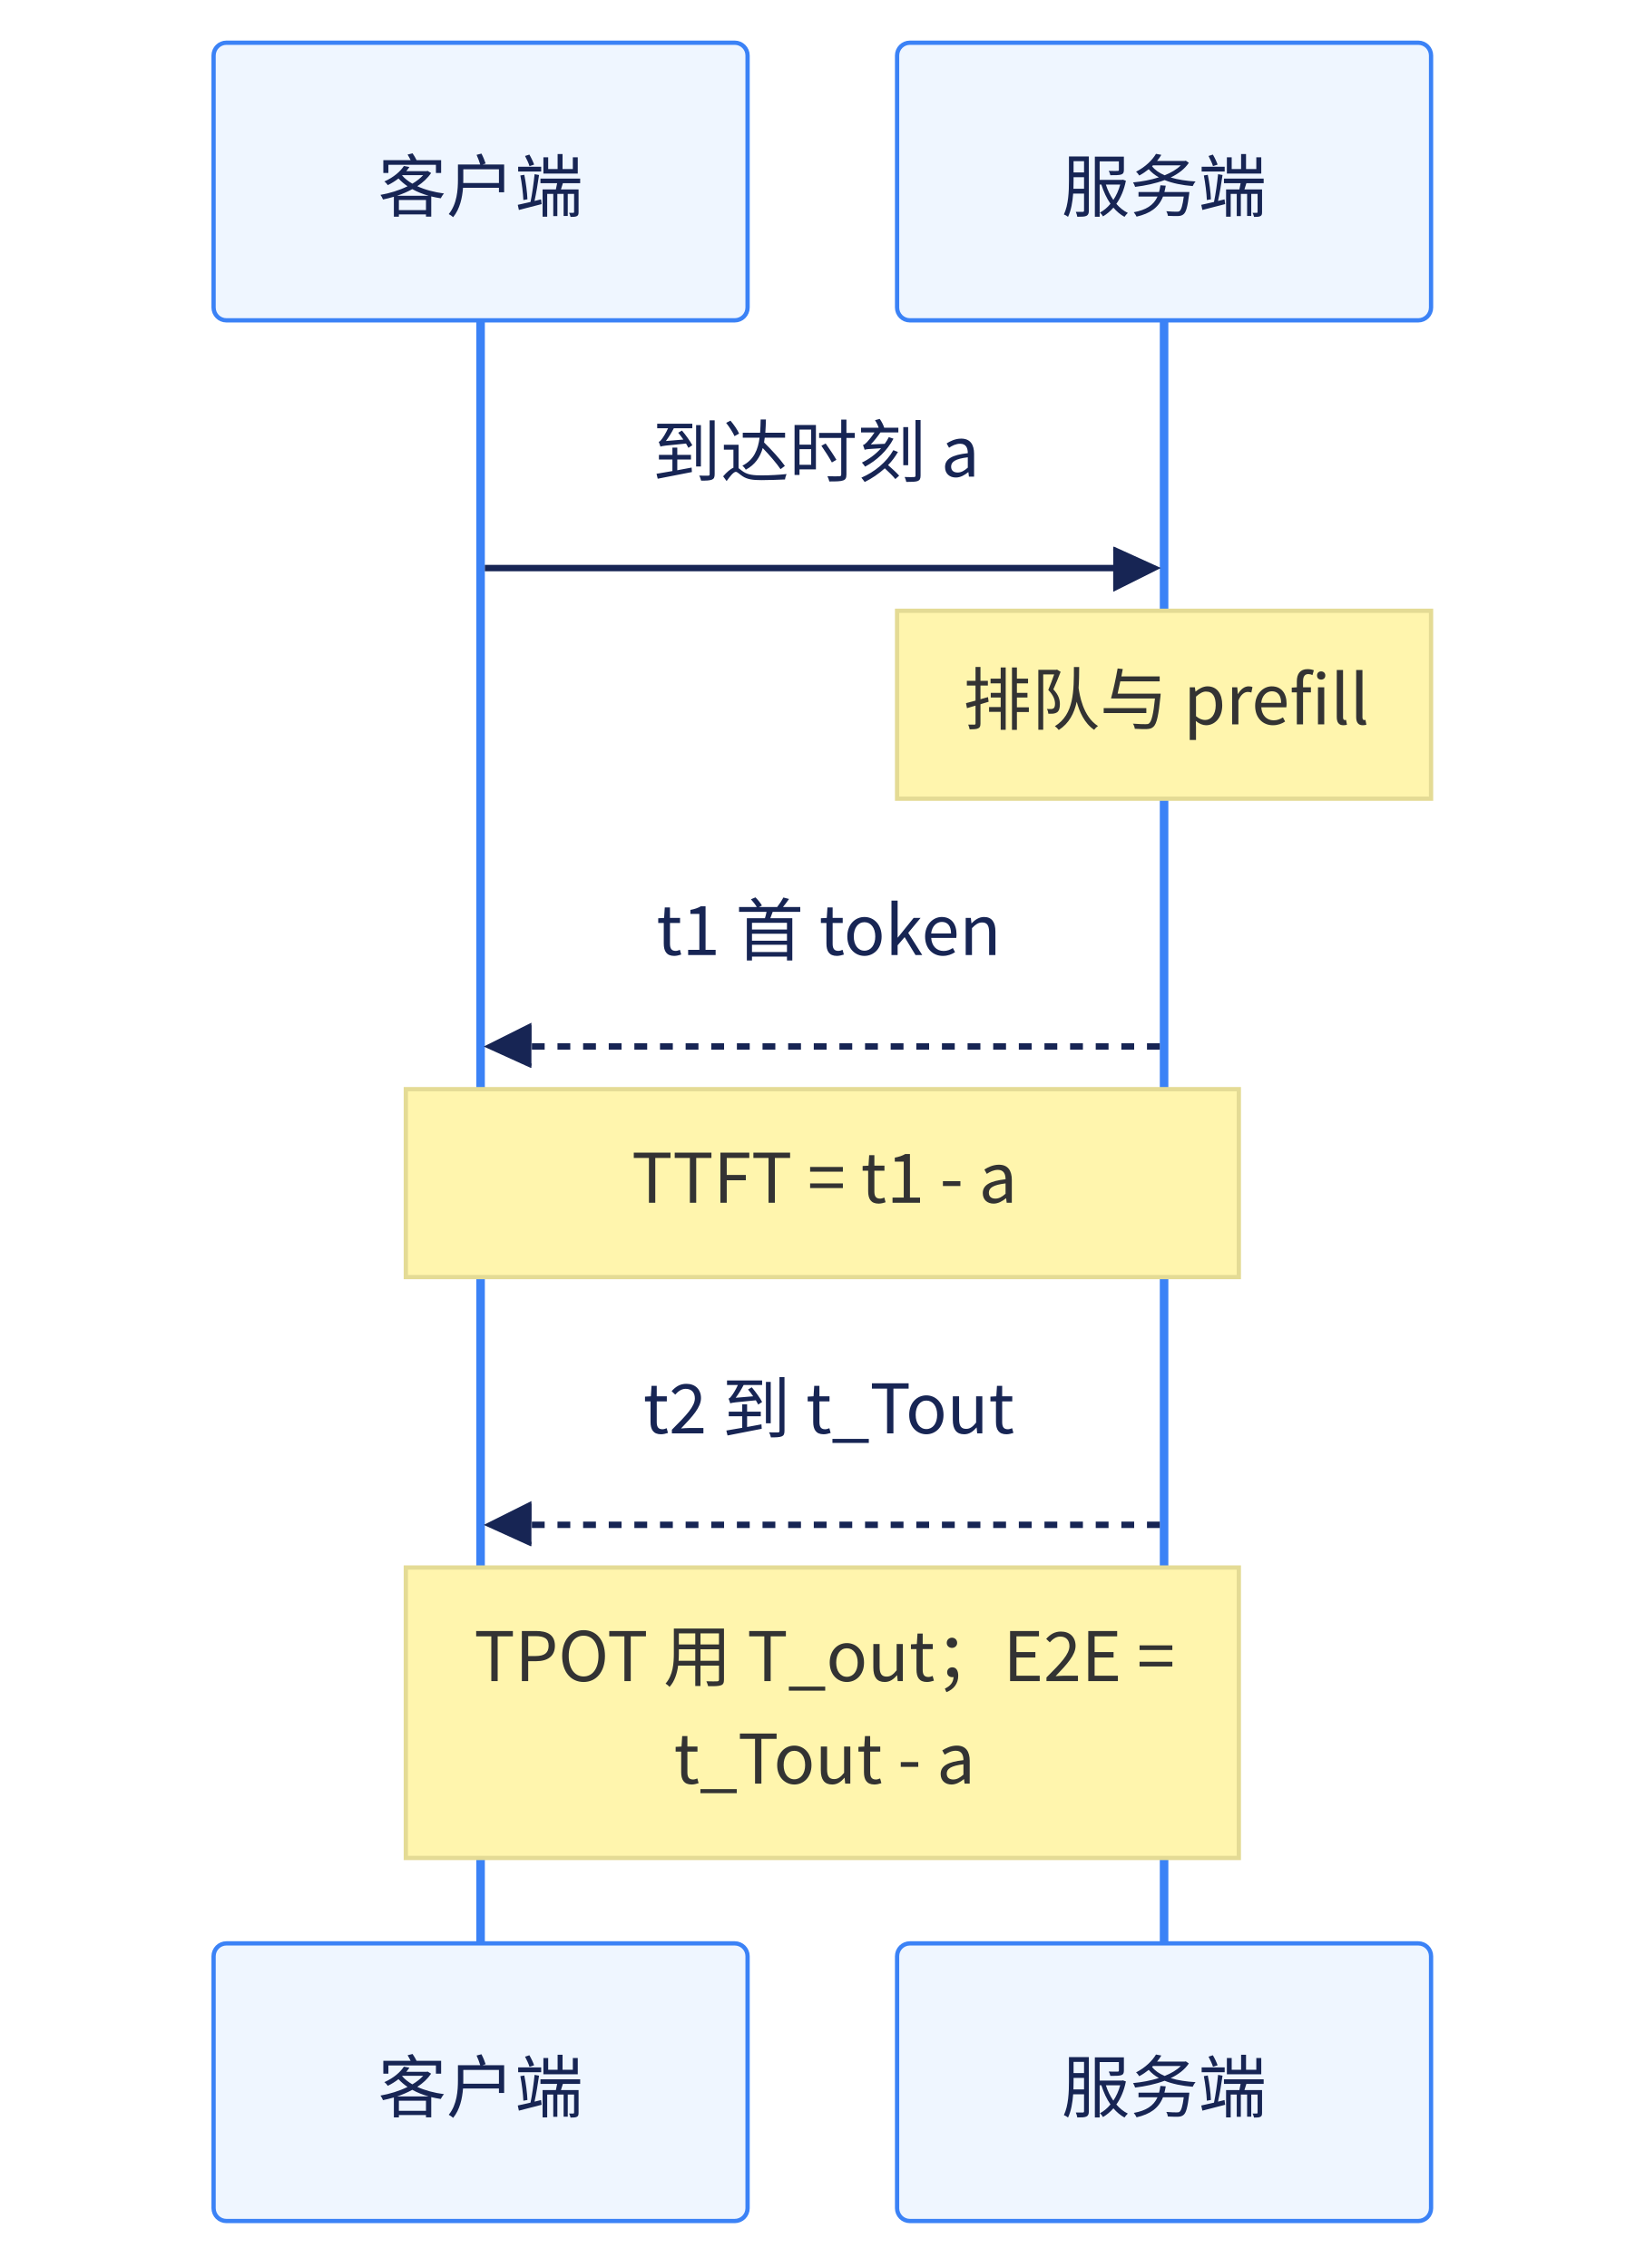
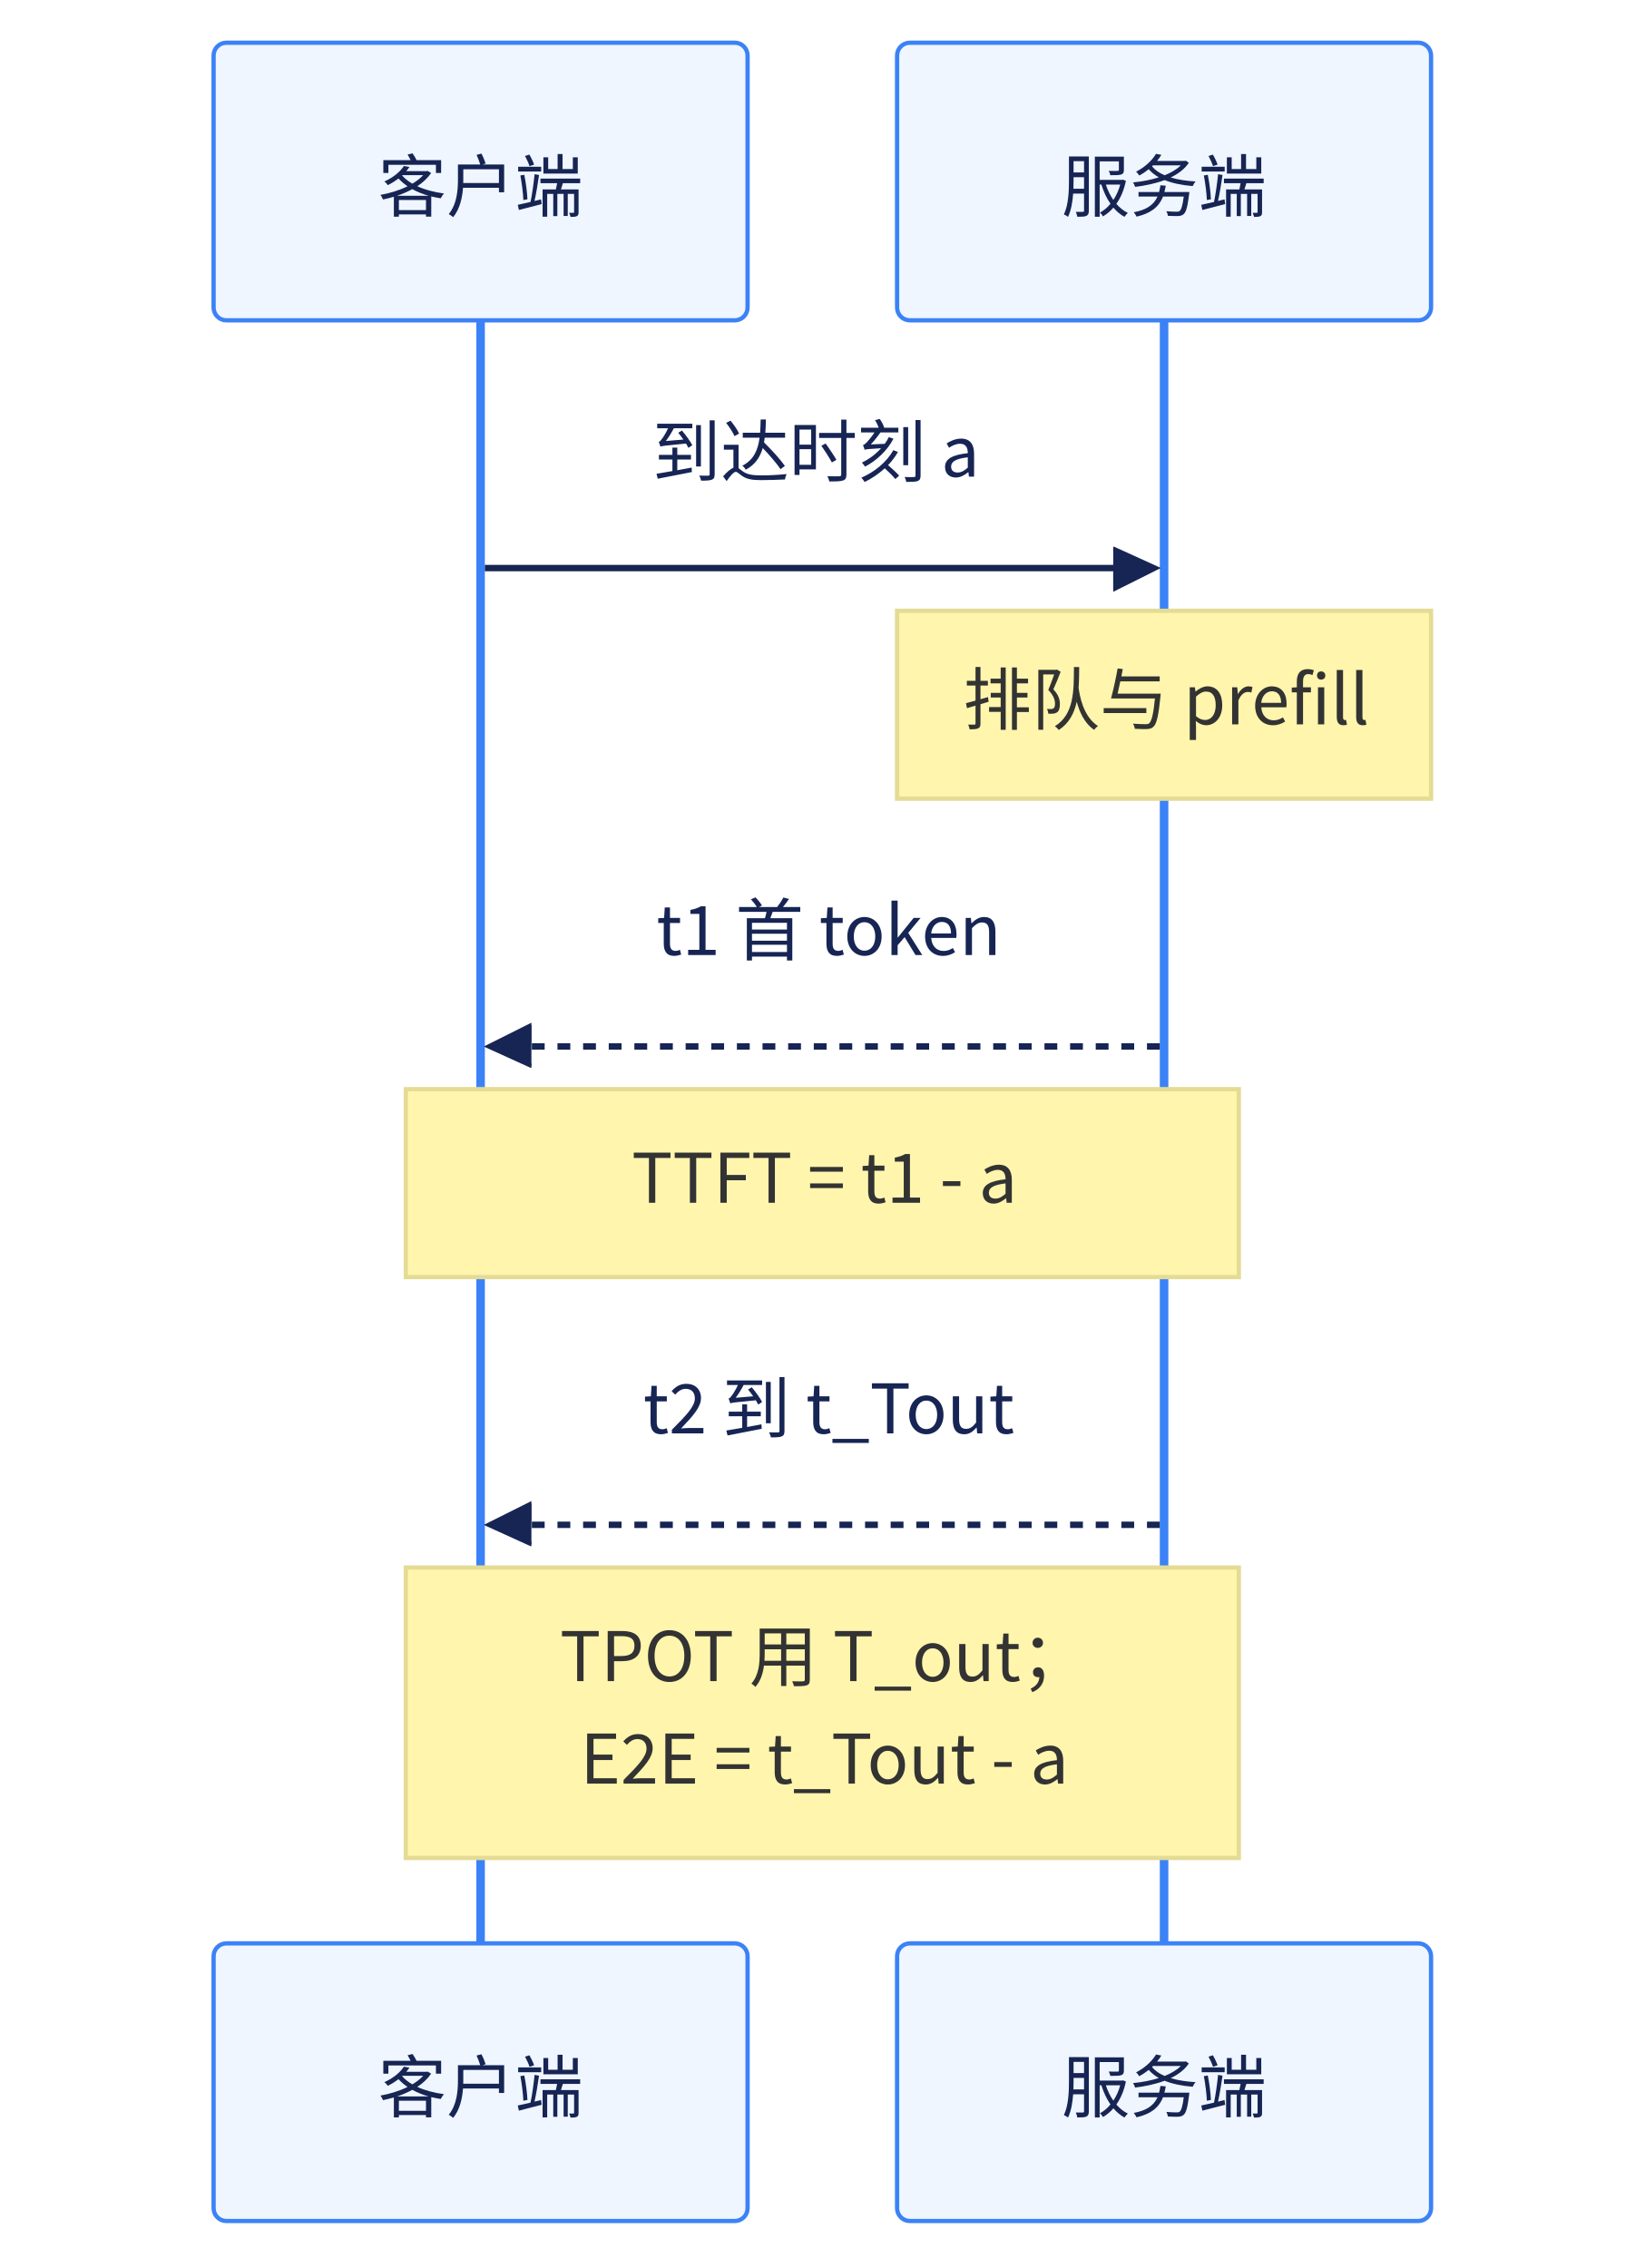
<svg xmlns="http://www.w3.org/2000/svg" id="my-svg" viewBox="-50 -10 385 531" role="graphics-document document" aria-roledescription="sequence" aria-describedby="chart-desc-my-svg" aria-labelledby="chart-title-my-svg" width="385" height="531">
  <g>
    <rect x="160" y="445" fill="#eaeaea" stroke="#666" width="125" height="65" name="Sv" rx="3" ry="3" class="actor actor-bottom" />
    <text x="222.5" y="477.5" dominant-baseline="central" alignment-baseline="central" class="actor actor-box" style="text-anchor: middle; font-size: 16px; font-weight: 400; font-family: &quot;PingFang SC&quot;, &quot;Noto Sans CJK SC&quot;, &quot;Microsoft YaHei&quot;, sans-serif;">
      <tspan x="222.5" dy="0">服务端</tspan>
    </text>
  </g>
  <g>
    <rect x="0" y="445" fill="#eaeaea" stroke="#666" width="125" height="65" name="Cl" rx="3" ry="3" class="actor actor-bottom" />
    <text x="62.5" y="477.5" dominant-baseline="central" alignment-baseline="central" class="actor actor-box" style="text-anchor: middle; font-size: 16px; font-weight: 400; font-family: &quot;PingFang SC&quot;, &quot;Noto Sans CJK SC&quot;, &quot;Microsoft YaHei&quot;, sans-serif;">
      <tspan x="62.5" dy="0">客户端</tspan>
    </text>
  </g>
  <g>
    <line id="actor1" x1="222.5" y1="65" x2="222.5" y2="445" class="actor-line 200" stroke-width="0.5px" stroke="#999" name="Sv" data-et="life-line" data-id="Sv" />
    <g id="root-1" data-et="participant" data-type="participant" data-id="Sv">
      <rect x="160" y="0" fill="#eaeaea" stroke="#666" width="125" height="65" name="Sv" rx="3" ry="3" class="actor actor-top" />
      <text x="222.5" y="32.5" dominant-baseline="central" alignment-baseline="central" class="actor actor-box" style="text-anchor: middle; font-size: 16px; font-weight: 400; font-family: &quot;PingFang SC&quot;, &quot;Noto Sans CJK SC&quot;, &quot;Microsoft YaHei&quot;, sans-serif;">
        <tspan x="222.5" dy="0">服务端</tspan>
      </text>
    </g>
  </g>
  <g>
    <line id="actor0" x1="62.5" y1="65" x2="62.5" y2="445" class="actor-line 200" stroke-width="0.5px" stroke="#999" name="Cl" data-et="life-line" data-id="Cl" />
    <g id="root-0" data-et="participant" data-type="participant" data-id="Cl">
      <rect x="0" y="0" fill="#eaeaea" stroke="#666" width="125" height="65" name="Cl" rx="3" ry="3" class="actor actor-top" />
      <text x="62.5" y="32.5" dominant-baseline="central" alignment-baseline="central" class="actor actor-box" style="text-anchor: middle; font-size: 16px; font-weight: 400; font-family: &quot;PingFang SC&quot;, &quot;Noto Sans CJK SC&quot;, &quot;Microsoft YaHei&quot;, sans-serif;">
        <tspan x="62.5" dy="0">客户端</tspan>
      </text>
    </g>
  </g>
  <style>#my-svg{font-family:"PingFang SC","Noto Sans CJK SC","Microsoft YaHei",sans-serif;font-size:18px;fill:#172554;}@keyframes edge-animation-frame{from{stroke-dashoffset:0;}}@keyframes dash{to{stroke-dashoffset:0;}}#my-svg .edge-animation-slow{stroke-dasharray:9,5!important;stroke-dashoffset:900;animation:dash 50s linear infinite;stroke-linecap:round;}#my-svg .edge-animation-fast{stroke-dasharray:9,5!important;stroke-dashoffset:900;animation:dash 20s linear infinite;stroke-linecap:round;}#my-svg .error-icon{fill:#fff7ed;}#my-svg .error-text{fill:#000812;stroke:#000812;}#my-svg .edge-thickness-normal{stroke-width:1px;}#my-svg .edge-thickness-thick{stroke-width:3.5px;}#my-svg .edge-pattern-solid{stroke-dasharray:0;}#my-svg .edge-thickness-invisible{stroke-width:0;fill:none;}#my-svg .edge-pattern-dashed{stroke-dasharray:3;}#my-svg .edge-pattern-dotted{stroke-dasharray:2;}#my-svg .marker{fill:#475569;stroke:#475569;}#my-svg .marker.cross{stroke:#475569;}#my-svg svg{font-family:"PingFang SC","Noto Sans CJK SC","Microsoft YaHei",sans-serif;font-size:18px;}#my-svg p{margin:0;}#my-svg .actor{stroke:#3b82f6;fill:#eff6ff;stroke-width:1;}#my-svg rect.actor.outer-path[data-look="neo"]{filter:drop-shadow( 1px 2px 2px rgba(185,185,185,1));}#my-svg rect.note[data-look="neo"]{stroke:hsl(52.683, 60%, 73.922%);fill:#fff5ad;filter:drop-shadow( 1px 2px 2px rgba(185,185,185,1));}#my-svg text.actor&gt;tspan{fill:#172554;stroke:none;}#my-svg .actor-line{stroke:#3b82f6;}#my-svg .innerArc{stroke-width:1.5;stroke-dasharray:none;}#my-svg .messageLine0{stroke-width:1.5;stroke-dasharray:none;stroke:#172554;}#my-svg .messageLine1{stroke-width:1.5;stroke-dasharray:2,2;stroke:#172554;}#my-svg [id$="-arrowhead"] path{fill:#172554;stroke:#172554;}#my-svg .sequenceNumber{fill:#b8aa96;}#my-svg [id$="-sequencenumber"]{fill:#172554;}#my-svg [id$="-crosshead"] path{fill:#172554;stroke:#172554;}#my-svg .messageText{fill:#172554;stroke:none;}#my-svg .labelBox{stroke:#3b82f6;fill:#eff6ff;filter:none;}#my-svg .labelText,#my-svg .labelText&gt;tspan{fill:#172554;stroke:none;}#my-svg .loopText,#my-svg .loopText&gt;tspan{fill:#172554;stroke:none;}#my-svg .sectionTitle,#my-svg .sectionTitle&gt;tspan{fill:#172554;stroke:none;}#my-svg .loopLine{stroke-width:2px;stroke-dasharray:2,2;stroke:#3b82f6;fill:#3b82f6;}#my-svg .note{stroke:hsl(52.683, 60%, 73.922%);fill:#fff5ad;}#my-svg .noteText,#my-svg .noteText&gt;tspan{fill:#333;stroke:none;font-weight:normal;}#my-svg .activation0{fill:#ecfdf5;stroke:hsl(151.765, 80.952%, 85.882%);}#my-svg .activation1{fill:#ecfdf5;stroke:hsl(151.765, 80.952%, 85.882%);}#my-svg .activation2{fill:#ecfdf5;stroke:hsl(151.765, 80.952%, 85.882%);}#my-svg .actorPopupMenu{position:absolute;}#my-svg .actorPopupMenuPanel{position:absolute;fill:#eff6ff;box-shadow:0px 8px 16px 0px rgba(0,0,0,0.2);filter:drop-shadow(3px 5px 2px rgb(0 0 0 / 0.4));}#my-svg .actor-man circle,#my-svg line{fill:#eff6ff;stroke-width:2px;}#my-svg g rect.rect{filter:drop-shadow( 1px 2px 2px rgba(185,185,185,1));stroke:#3b82f6;}#my-svg .node .neo-node{stroke:#3b82f6;}#my-svg [data-look="neo"].node rect,#my-svg [data-look="neo"].cluster rect,#my-svg [data-look="neo"].node polygon{stroke:url(#my-svg-gradient);filter:drop-shadow( 1px 2px 2px rgba(185,185,185,1));}#my-svg [data-look="neo"].swimlane.cluster rect{filter:none;}#my-svg [data-look="neo"].node path{stroke:url(#my-svg-gradient);stroke-width:1px;}#my-svg [data-look="neo"].node .outer-path{filter:drop-shadow( 1px 2px 2px rgba(185,185,185,1));}#my-svg [data-look="neo"].node .neo-line path{stroke:#3b82f6;filter:none;}#my-svg [data-look="neo"].node circle{stroke:url(#my-svg-gradient);filter:drop-shadow( 1px 2px 2px rgba(185,185,185,1));}#my-svg [data-look="neo"].node circle .state-start{fill:#000000;}#my-svg [data-look="neo"].icon-shape .icon{fill:url(#my-svg-gradient);filter:drop-shadow( 1px 2px 2px rgba(185,185,185,1));}#my-svg [data-look="neo"].icon-shape .icon-neo path{stroke:url(#my-svg-gradient);filter:drop-shadow( 1px 2px 2px rgba(185,185,185,1));}#my-svg :root{--mermaid-font-family:"PingFang SC","Noto Sans CJK SC","Microsoft YaHei",sans-serif;}</style>
  <g />
  <defs>
    <symbol id="my-svg-computer" width="24" height="24">
      <path transform="scale(.5)" d="M2 2v13h20v-13h-20zm18 11h-16v-9h16v9zm-10.228 6l.466-1h3.524l.467 1h-4.457zm14.228 3h-24l2-6h2.104l-1.33 4h18.45l-1.297-4h2.073l2 6zm-5-10h-14v-7h14v7z" />
    </symbol>
  </defs>
  <defs>
    <symbol id="my-svg-database" fill-rule="evenodd" clip-rule="evenodd">
      <path transform="scale(.5)" d="M12.258.001l.256.004.255.005.253.008.251.01.249.012.247.015.246.016.242.019.241.02.239.023.236.024.233.027.231.028.229.031.225.032.223.034.22.036.217.038.214.04.211.041.208.043.205.045.201.046.198.048.194.05.191.051.187.053.183.054.18.056.175.057.172.059.168.06.163.061.16.063.155.064.15.066.074.033.073.033.071.034.07.034.069.035.068.035.067.035.066.035.064.036.064.036.062.036.06.036.06.037.058.037.058.037.055.038.055.038.053.038.052.038.051.039.05.039.048.039.047.039.045.04.044.04.043.04.041.04.04.041.039.041.037.041.036.041.034.041.033.042.032.042.03.042.029.042.027.042.026.043.024.043.023.043.021.043.02.043.018.044.017.043.015.044.013.044.012.044.011.045.009.044.007.045.006.045.004.045.002.045.001.045v17l-.001.045-.002.045-.004.045-.006.045-.007.045-.009.044-.011.045-.012.044-.013.044-.015.044-.017.043-.018.044-.02.043-.021.043-.023.043-.024.043-.026.043-.027.042-.029.042-.03.042-.032.042-.033.042-.034.041-.036.041-.037.041-.039.041-.04.041-.041.04-.043.04-.044.04-.045.04-.047.039-.048.039-.05.039-.051.039-.052.038-.053.038-.055.038-.055.038-.058.037-.058.037-.06.037-.06.036-.062.036-.064.036-.064.036-.066.035-.067.035-.068.035-.069.035-.07.034-.071.034-.073.033-.074.033-.15.066-.155.064-.16.063-.163.061-.168.06-.172.059-.175.057-.18.056-.183.054-.187.053-.191.051-.194.05-.198.048-.201.046-.205.045-.208.043-.211.041-.214.04-.217.038-.22.036-.223.034-.225.032-.229.031-.231.028-.233.027-.236.024-.239.023-.241.02-.242.019-.246.016-.247.015-.249.012-.251.01-.253.008-.255.005-.256.004-.258.001-.258-.001-.256-.004-.255-.005-.253-.008-.251-.01-.249-.012-.247-.015-.245-.016-.243-.019-.241-.02-.238-.023-.236-.024-.234-.027-.231-.028-.228-.031-.226-.032-.223-.034-.22-.036-.217-.038-.214-.04-.211-.041-.208-.043-.204-.045-.201-.046-.198-.048-.195-.05-.19-.051-.187-.053-.184-.054-.179-.056-.176-.057-.172-.059-.167-.06-.164-.061-.159-.063-.155-.064-.151-.066-.074-.033-.072-.033-.072-.034-.07-.034-.069-.035-.068-.035-.067-.035-.066-.035-.064-.036-.063-.036-.062-.036-.061-.036-.06-.037-.058-.037-.057-.037-.056-.038-.055-.038-.053-.038-.052-.038-.051-.039-.049-.039-.049-.039-.046-.039-.046-.04-.044-.04-.043-.04-.041-.04-.04-.041-.039-.041-.037-.041-.036-.041-.034-.041-.033-.042-.032-.042-.03-.042-.029-.042-.027-.042-.026-.043-.024-.043-.023-.043-.021-.043-.02-.043-.018-.044-.017-.043-.015-.044-.013-.044-.012-.044-.011-.045-.009-.044-.007-.045-.006-.045-.004-.045-.002-.045-.001-.045v-17l.001-.045.002-.045.004-.045.006-.045.007-.045.009-.044.011-.045.012-.044.013-.044.015-.044.017-.043.018-.044.02-.043.021-.043.023-.043.024-.043.026-.043.027-.042.029-.042.03-.042.032-.042.033-.042.034-.041.036-.041.037-.041.039-.041.04-.041.041-.04.043-.04.044-.04.046-.04.046-.039.049-.039.049-.039.051-.039.052-.038.053-.038.055-.038.056-.038.057-.037.058-.037.06-.037.061-.036.062-.036.063-.036.064-.036.066-.035.067-.035.068-.035.069-.035.07-.034.072-.034.072-.033.074-.033.151-.066.155-.064.159-.063.164-.061.167-.06.172-.059.176-.057.179-.056.184-.054.187-.053.19-.051.195-.05.198-.048.201-.046.204-.045.208-.043.211-.041.214-.04.217-.038.22-.036.223-.034.226-.032.228-.031.231-.028.234-.027.236-.024.238-.023.241-.02.243-.019.245-.016.247-.015.249-.012.251-.01.253-.008.255-.005.256-.004.258-.001.258.001zm-9.258 20.499v.01l.001.021.003.021.004.022.005.021.006.022.007.022.009.023.01.022.011.023.012.023.013.023.015.023.016.024.017.023.018.024.019.024.021.024.022.025.023.024.024.025.052.049.056.05.061.051.066.051.07.051.075.051.079.052.084.052.088.052.092.052.097.052.102.051.105.052.11.052.114.051.119.051.123.051.127.05.131.05.135.05.139.048.144.049.147.047.152.047.155.047.16.045.163.045.167.043.171.043.176.041.178.041.183.039.187.039.19.037.194.035.197.035.202.033.204.031.209.03.212.029.216.027.219.025.222.024.226.021.23.02.233.018.236.016.24.015.243.012.246.01.249.008.253.005.256.004.259.001.26-.001.257-.004.254-.005.25-.008.247-.011.244-.012.241-.014.237-.016.233-.018.231-.021.226-.021.224-.024.22-.026.216-.027.212-.028.21-.031.205-.031.202-.034.198-.034.194-.036.191-.037.187-.039.183-.04.179-.04.175-.042.172-.043.168-.044.163-.045.16-.046.155-.046.152-.047.148-.048.143-.049.139-.049.136-.05.131-.05.126-.05.123-.051.118-.052.114-.051.11-.052.106-.052.101-.052.096-.052.092-.052.088-.053.083-.051.079-.052.074-.052.07-.051.065-.051.06-.051.056-.05.051-.05.023-.024.023-.025.021-.024.02-.024.019-.024.018-.024.017-.024.015-.023.014-.024.013-.023.012-.023.01-.023.01-.022.008-.022.006-.022.006-.022.004-.022.004-.021.001-.021.001-.021v-4.127l-.077.055-.08.053-.083.054-.085.053-.087.052-.09.052-.093.051-.095.05-.097.05-.1.049-.102.049-.105.048-.106.047-.109.047-.111.046-.114.045-.115.045-.118.044-.12.043-.122.042-.124.042-.126.041-.128.04-.13.04-.132.038-.134.038-.135.037-.138.037-.139.035-.142.035-.143.034-.144.033-.147.032-.148.031-.15.03-.151.03-.153.029-.154.027-.156.027-.158.026-.159.025-.161.024-.162.023-.163.022-.165.021-.166.02-.167.019-.169.018-.169.017-.171.016-.173.015-.173.014-.175.013-.175.012-.177.011-.178.01-.179.008-.179.008-.181.006-.182.005-.182.004-.184.003-.184.002h-.37l-.184-.002-.184-.003-.182-.004-.182-.005-.181-.006-.179-.008-.179-.008-.178-.01-.176-.011-.176-.012-.175-.013-.173-.014-.172-.015-.171-.016-.17-.017-.169-.018-.167-.019-.166-.02-.165-.021-.163-.022-.162-.023-.161-.024-.159-.025-.157-.026-.156-.027-.155-.027-.153-.029-.151-.03-.15-.03-.148-.031-.146-.032-.145-.033-.143-.034-.141-.035-.14-.035-.137-.037-.136-.037-.134-.038-.132-.038-.13-.04-.128-.04-.126-.041-.124-.042-.122-.042-.12-.044-.117-.043-.116-.045-.113-.045-.112-.046-.109-.047-.106-.047-.105-.048-.102-.049-.1-.049-.097-.05-.095-.05-.093-.052-.09-.051-.087-.052-.085-.053-.083-.054-.08-.054-.077-.054v4.127zm0-5.654v.011l.001.021.003.021.004.021.005.022.006.022.007.022.009.022.01.022.011.023.012.023.013.023.015.024.016.023.017.024.018.024.019.024.021.024.022.024.023.025.024.024.052.05.056.05.061.05.066.051.07.051.075.052.079.051.084.052.088.052.092.052.097.052.102.052.105.052.11.051.114.051.119.052.123.05.127.051.131.05.135.049.139.049.144.048.147.048.152.047.155.046.16.045.163.045.167.044.171.042.176.042.178.04.183.04.187.038.19.037.194.036.197.034.202.033.204.032.209.03.212.028.216.027.219.025.222.024.226.022.23.02.233.018.236.016.24.014.243.012.246.01.249.008.253.006.256.003.259.001.26-.001.257-.003.254-.006.25-.008.247-.01.244-.012.241-.015.237-.016.233-.018.231-.02.226-.022.224-.024.22-.025.216-.027.212-.029.21-.03.205-.032.202-.033.198-.035.194-.036.191-.037.187-.039.183-.039.179-.041.175-.042.172-.043.168-.044.163-.045.16-.045.155-.047.152-.047.148-.048.143-.048.139-.05.136-.049.131-.05.126-.051.123-.051.118-.051.114-.052.11-.052.106-.052.101-.052.096-.052.092-.052.088-.052.083-.052.079-.052.074-.051.07-.052.065-.051.06-.05.056-.051.051-.049.023-.025.023-.024.021-.025.02-.024.019-.024.018-.024.017-.024.015-.023.014-.023.013-.024.012-.022.01-.023.01-.023.008-.022.006-.022.006-.022.004-.021.004-.022.001-.021.001-.021v-4.139l-.077.054-.08.054-.083.054-.085.052-.087.053-.09.051-.093.051-.095.051-.097.05-.1.049-.102.049-.105.048-.106.047-.109.047-.111.046-.114.045-.115.044-.118.044-.12.044-.122.042-.124.042-.126.041-.128.04-.13.039-.132.039-.134.038-.135.037-.138.036-.139.036-.142.035-.143.033-.144.033-.147.033-.148.031-.15.03-.151.03-.153.028-.154.028-.156.027-.158.026-.159.025-.161.024-.162.023-.163.022-.165.021-.166.02-.167.019-.169.018-.169.017-.171.016-.173.015-.173.014-.175.013-.175.012-.177.011-.178.009-.179.009-.179.007-.181.007-.182.005-.182.004-.184.003-.184.002h-.37l-.184-.002-.184-.003-.182-.004-.182-.005-.181-.007-.179-.007-.179-.009-.178-.009-.176-.011-.176-.012-.175-.013-.173-.014-.172-.015-.171-.016-.17-.017-.169-.018-.167-.019-.166-.02-.165-.021-.163-.022-.162-.023-.161-.024-.159-.025-.157-.026-.156-.027-.155-.028-.153-.028-.151-.03-.15-.03-.148-.031-.146-.033-.145-.033-.143-.033-.141-.035-.14-.036-.137-.036-.136-.037-.134-.038-.132-.039-.13-.039-.128-.04-.126-.041-.124-.042-.122-.043-.12-.043-.117-.044-.116-.044-.113-.046-.112-.046-.109-.046-.106-.047-.105-.048-.102-.049-.1-.049-.097-.05-.095-.051-.093-.051-.09-.051-.087-.053-.085-.052-.083-.054-.08-.054-.077-.054v4.139zm0-5.666v.011l.001.02.003.022.004.021.005.022.006.021.007.022.009.023.01.022.011.023.012.023.013.023.015.023.016.024.017.024.018.023.019.024.021.025.022.024.023.024.024.025.052.05.056.05.061.05.066.051.07.051.075.052.079.051.084.052.088.052.092.052.097.052.102.052.105.051.11.052.114.051.119.051.123.051.127.05.131.05.135.05.139.049.144.048.147.048.152.047.155.046.16.045.163.045.167.043.171.043.176.042.178.04.183.04.187.038.19.037.194.036.197.034.202.033.204.032.209.03.212.028.216.027.219.025.222.024.226.021.23.02.233.018.236.017.24.014.243.012.246.01.249.008.253.006.256.003.259.001.26-.001.257-.003.254-.006.25-.008.247-.01.244-.013.241-.014.237-.016.233-.018.231-.02.226-.022.224-.024.22-.025.216-.027.212-.029.21-.03.205-.032.202-.033.198-.035.194-.036.191-.037.187-.039.183-.039.179-.041.175-.042.172-.043.168-.044.163-.045.16-.045.155-.047.152-.047.148-.048.143-.049.139-.049.136-.049.131-.051.126-.05.123-.051.118-.052.114-.051.11-.052.106-.052.101-.052.096-.052.092-.052.088-.052.083-.052.079-.052.074-.052.07-.051.065-.051.06-.051.056-.05.051-.049.023-.025.023-.025.021-.024.02-.024.019-.024.018-.024.017-.024.015-.023.014-.024.013-.023.012-.023.01-.022.01-.023.008-.022.006-.022.006-.022.004-.022.004-.021.001-.021.001-.021v-4.153l-.077.054-.08.054-.083.053-.085.053-.087.053-.09.051-.093.051-.095.051-.097.05-.1.049-.102.048-.105.048-.106.048-.109.046-.111.046-.114.046-.115.044-.118.044-.12.043-.122.043-.124.042-.126.041-.128.04-.13.039-.132.039-.134.038-.135.037-.138.036-.139.036-.142.034-.143.034-.144.033-.147.032-.148.032-.15.03-.151.03-.153.028-.154.028-.156.027-.158.026-.159.024-.161.024-.162.023-.163.023-.165.021-.166.02-.167.019-.169.018-.169.017-.171.016-.173.015-.173.014-.175.013-.175.012-.177.01-.178.01-.179.009-.179.007-.181.006-.182.006-.182.004-.184.003-.184.001-.185.001-.185-.001-.184-.001-.184-.003-.182-.004-.182-.006-.181-.006-.179-.007-.179-.009-.178-.01-.176-.01-.176-.012-.175-.013-.173-.014-.172-.015-.171-.016-.17-.017-.169-.018-.167-.019-.166-.02-.165-.021-.163-.023-.162-.023-.161-.024-.159-.024-.157-.026-.156-.027-.155-.028-.153-.028-.151-.03-.15-.03-.148-.032-.146-.032-.145-.033-.143-.034-.141-.034-.14-.036-.137-.036-.136-.037-.134-.038-.132-.039-.13-.039-.128-.041-.126-.041-.124-.041-.122-.043-.12-.043-.117-.044-.116-.044-.113-.046-.112-.046-.109-.046-.106-.048-.105-.048-.102-.048-.1-.05-.097-.049-.095-.051-.093-.051-.09-.052-.087-.052-.085-.053-.083-.053-.08-.054-.077-.054v4.153zm8.74-8.179l-.257.004-.254.005-.25.008-.247.011-.244.012-.241.014-.237.016-.233.018-.231.021-.226.022-.224.023-.22.026-.216.027-.212.028-.21.031-.205.032-.202.033-.198.034-.194.036-.191.038-.187.038-.183.04-.179.041-.175.042-.172.043-.168.043-.163.045-.16.046-.155.046-.152.048-.148.048-.143.048-.139.049-.136.05-.131.05-.126.051-.123.051-.118.051-.114.052-.11.052-.106.052-.101.052-.096.052-.092.052-.088.052-.083.052-.079.052-.074.051-.07.052-.065.051-.06.05-.056.05-.051.05-.023.025-.023.024-.021.024-.02.025-.019.024-.018.024-.017.023-.015.024-.014.023-.013.023-.012.023-.01.023-.01.022-.008.022-.006.023-.006.021-.004.022-.004.021-.001.021-.001.021.001.021.001.021.004.021.004.022.006.021.006.023.008.022.01.022.01.023.012.023.013.023.014.023.015.024.017.023.018.024.019.024.02.025.021.024.023.024.023.025.051.05.056.05.06.05.065.051.07.052.074.051.079.052.083.052.088.052.092.052.096.052.101.052.106.052.11.052.114.052.118.051.123.051.126.051.131.05.136.05.139.049.143.048.148.048.152.048.155.046.16.046.163.045.168.043.172.043.175.042.179.041.183.04.187.038.191.038.194.036.198.034.202.033.205.032.21.031.212.028.216.027.22.026.224.023.226.022.231.021.233.018.237.016.241.014.244.012.247.011.25.008.254.005.257.004.26.001.26-.001.257-.004.254-.005.25-.008.247-.011.244-.012.241-.014.237-.016.233-.018.231-.021.226-.022.224-.023.22-.026.216-.027.212-.028.21-.031.205-.032.202-.033.198-.034.194-.036.191-.038.187-.038.183-.04.179-.041.175-.042.172-.043.168-.043.163-.045.16-.046.155-.046.152-.048.148-.048.143-.048.139-.049.136-.05.131-.05.126-.051.123-.051.118-.051.114-.052.11-.052.106-.052.101-.052.096-.052.092-.052.088-.052.083-.052.079-.052.074-.051.07-.052.065-.051.06-.05.056-.05.051-.05.023-.025.023-.024.021-.024.02-.025.019-.024.018-.024.017-.023.015-.024.014-.023.013-.023.012-.023.01-.023.01-.022.008-.022.006-.023.006-.021.004-.022.004-.021.001-.021.001-.021-.001-.021-.001-.021-.004-.021-.004-.022-.006-.021-.006-.023-.008-.022-.01-.022-.01-.023-.012-.023-.013-.023-.014-.023-.015-.024-.017-.023-.018-.024-.019-.024-.02-.025-.021-.024-.023-.024-.023-.025-.051-.05-.056-.05-.06-.05-.065-.051-.07-.052-.074-.051-.079-.052-.083-.052-.088-.052-.092-.052-.096-.052-.101-.052-.106-.052-.11-.052-.114-.052-.118-.051-.123-.051-.126-.051-.131-.05-.136-.05-.139-.049-.143-.048-.148-.048-.152-.048-.155-.046-.16-.046-.163-.045-.168-.043-.172-.043-.175-.042-.179-.041-.183-.04-.187-.038-.191-.038-.194-.036-.198-.034-.202-.033-.205-.032-.21-.031-.212-.028-.216-.027-.22-.026-.224-.023-.226-.022-.231-.021-.233-.018-.237-.016-.241-.014-.244-.012-.247-.011-.25-.008-.254-.005-.257-.004-.26-.001-.26.001z" />
    </symbol>
  </defs>
  <defs>
    <symbol id="my-svg-clock" width="24" height="24">
      <path transform="scale(.5)" d="M12 2c5.514 0 10 4.486 10 10s-4.486 10-10 10-10-4.486-10-10 4.486-10 10-10zm0-2c-6.627 0-12 5.373-12 12s5.373 12 12 12 12-5.373 12-12-5.373-12-12-12zm5.848 12.459c.202.038.202.333.001.372-1.907.361-6.045 1.111-6.547 1.111-.719 0-1.301-.582-1.301-1.301 0-.512.77-5.447 1.125-7.445.034-.192.312-.181.343.014l.985 6.238 5.394 1.011z" />
    </symbol>
  </defs>
  <defs>
    <marker id="my-svg-arrowhead" refX="7.9" refY="5" markerUnits="userSpaceOnUse" markerWidth="12" markerHeight="12" orient="auto-start-reverse">
      <path d="M -1 0 L 10 5 L 0 10 z" />
    </marker>
  </defs>
  <defs>
    <marker id="my-svg-crosshead" markerWidth="15" markerHeight="8" orient="auto" refX="4" refY="4.5">
      <path fill="none" stroke="#000000" stroke-width="1pt" d="M 1,2 L 6,7 M 6,2 L 1,7" style="stroke-dasharray: 0, 0;" />
    </marker>
  </defs>
  <defs>
    <marker id="my-svg-filled-head" refX="15.5" refY="7" markerWidth="20" markerHeight="28" orient="auto">
      <path d="M 18,7 L9,13 L14,7 L9,1 Z" />
    </marker>
  </defs>
  <defs>
    <marker id="my-svg-sequencenumber" refX="15" refY="15" markerWidth="60" markerHeight="40" orient="auto">
      <circle cx="15" cy="15" r="6" />
    </marker>
  </defs>
  <defs>
    <marker id="my-svg-solidTopArrowHead" refX="7.9" refY="7.25" markerUnits="userSpaceOnUse" markerWidth="12" markerHeight="12" orient="auto-start-reverse">
      <path d="M 0 0 L 10 8 L 0 8 z" />
    </marker>
  </defs>
  <defs>
    <marker id="my-svg-solidBottomArrowHead" refX="7.9" refY="0.75" markerUnits="userSpaceOnUse" markerWidth="12" markerHeight="12" orient="auto-start-reverse">
      <path d="M 0 0 L 10 0 L 0 8 z" />
    </marker>
  </defs>
  <defs>
    <marker id="my-svg-stickTopArrowHead" refX="7.5" refY="7" markerUnits="userSpaceOnUse" markerWidth="12" markerHeight="12" orient="auto-start-reverse">
      <path d="M 0 0 L 7 7" stroke="black" stroke-width="1.5" fill="none" />
    </marker>
  </defs>
  <defs>
    <marker id="my-svg-stickBottomArrowHead" refX="7.5" refY="0" markerUnits="userSpaceOnUse" markerWidth="12" markerHeight="12" orient="auto-start-reverse">
      <path d="M 0 7 L 7 0" stroke="black" stroke-width="1.5" fill="none" />
    </marker>
  </defs>
  <g data-et="note" data-id="i1">
    <rect x="160" y="133" fill="#EDF2AE" stroke="#666" width="125" height="44" class="note" />
    <text x="223" y="138" text-anchor="middle" dominant-baseline="middle" alignment-baseline="middle" class="noteText" dy="1em" style="font-family: &quot;PingFang SC&quot;, &quot;Noto Sans CJK SC&quot;, &quot;Microsoft YaHei&quot;, sans-serif; font-size: 16px; font-weight: 400;">
      <tspan x="223">排队与 prefill</tspan>
    </text>
  </g>
  <g data-et="note" data-id="i3">
    <rect x="45" y="245" fill="#EDF2AE" stroke="#666" width="195" height="44" class="note" />
    <text x="143" y="250" text-anchor="middle" dominant-baseline="middle" alignment-baseline="middle" class="noteText" dy="1em" style="font-family: &quot;PingFang SC&quot;, &quot;Noto Sans CJK SC&quot;, &quot;Microsoft YaHei&quot;, sans-serif; font-size: 16px; font-weight: 400;">
      <tspan x="143">TTFT = t1 - a</tspan>
    </text>
  </g>
  <g data-et="note" data-id="i5">
    <rect x="45" y="357" fill="#EDF2AE" stroke="#666" width="195" height="68" class="note" />
    <text x="143" y="362" text-anchor="middle" dominant-baseline="middle" alignment-baseline="middle" class="noteText" dy="1em" style="font-family: &quot;PingFang SC&quot;, &quot;Noto Sans CJK SC&quot;, &quot;Microsoft YaHei&quot;, sans-serif; font-size: 16px; font-weight: 400;">
-       <tspan x="143">TPOT 用 T_out；E2E =</tspan>
+       <tspan x="143">TPOT 用 T_out；</tspan>
    </text>
    <text x="143" y="386" text-anchor="middle" dominant-baseline="middle" alignment-baseline="middle" class="noteText" dy="1em" style="font-family: &quot;PingFang SC&quot;, &quot;Noto Sans CJK SC&quot;, &quot;Microsoft YaHei&quot;, sans-serif; font-size: 16px; font-weight: 400;">
-       <tspan x="143">t_Tout - a</tspan>
+       <tspan x="143">E2E = t_Tout - a</tspan>
    </text>
  </g>
  <text x="141" y="80" text-anchor="middle" dominant-baseline="middle" alignment-baseline="middle" class="messageText" dy="1em" style="font-family: &quot;PingFang SC&quot;, &quot;Noto Sans CJK SC&quot;, &quot;Microsoft YaHei&quot;, sans-serif; font-size: 16px; font-weight: 400;">到达时刻 a</text>
  <line x1="63.5" y1="123" x2="218.5" y2="123" class="messageLine0" data-et="message" data-id="i0" data-from="Cl" data-to="Sv" stroke-width="2" stroke="none" marker-end="url(#my-svg-arrowhead)" style="fill: none;" />
  <text x="144" y="192" text-anchor="middle" dominant-baseline="middle" alignment-baseline="middle" class="messageText" dy="1em" style="font-family: &quot;PingFang SC&quot;, &quot;Noto Sans CJK SC&quot;, &quot;Microsoft YaHei&quot;, sans-serif; font-size: 16px; font-weight: 400;">t1 首 token</text>
  <line x1="221.5" y1="235" x2="66.5" y2="235" class="messageLine1" data-et="message" data-id="i2" data-from="Sv" data-to="Cl" stroke-width="2" stroke="none" marker-end="url(#my-svg-arrowhead)" style="stroke-dasharray: 3, 3; fill: none;" />
  <text x="144" y="304" text-anchor="middle" dominant-baseline="middle" alignment-baseline="middle" class="messageText" dy="1em" style="font-family: &quot;PingFang SC&quot;, &quot;Noto Sans CJK SC&quot;, &quot;Microsoft YaHei&quot;, sans-serif; font-size: 16px; font-weight: 400;">t2 到 t_Tout</text>
  <line x1="221.5" y1="347" x2="66.5" y2="347" class="messageLine1" data-et="message" data-id="i4" data-from="Sv" data-to="Cl" stroke-width="2" stroke="none" marker-end="url(#my-svg-arrowhead)" style="stroke-dasharray: 3, 3; fill: none;" />
</svg>
